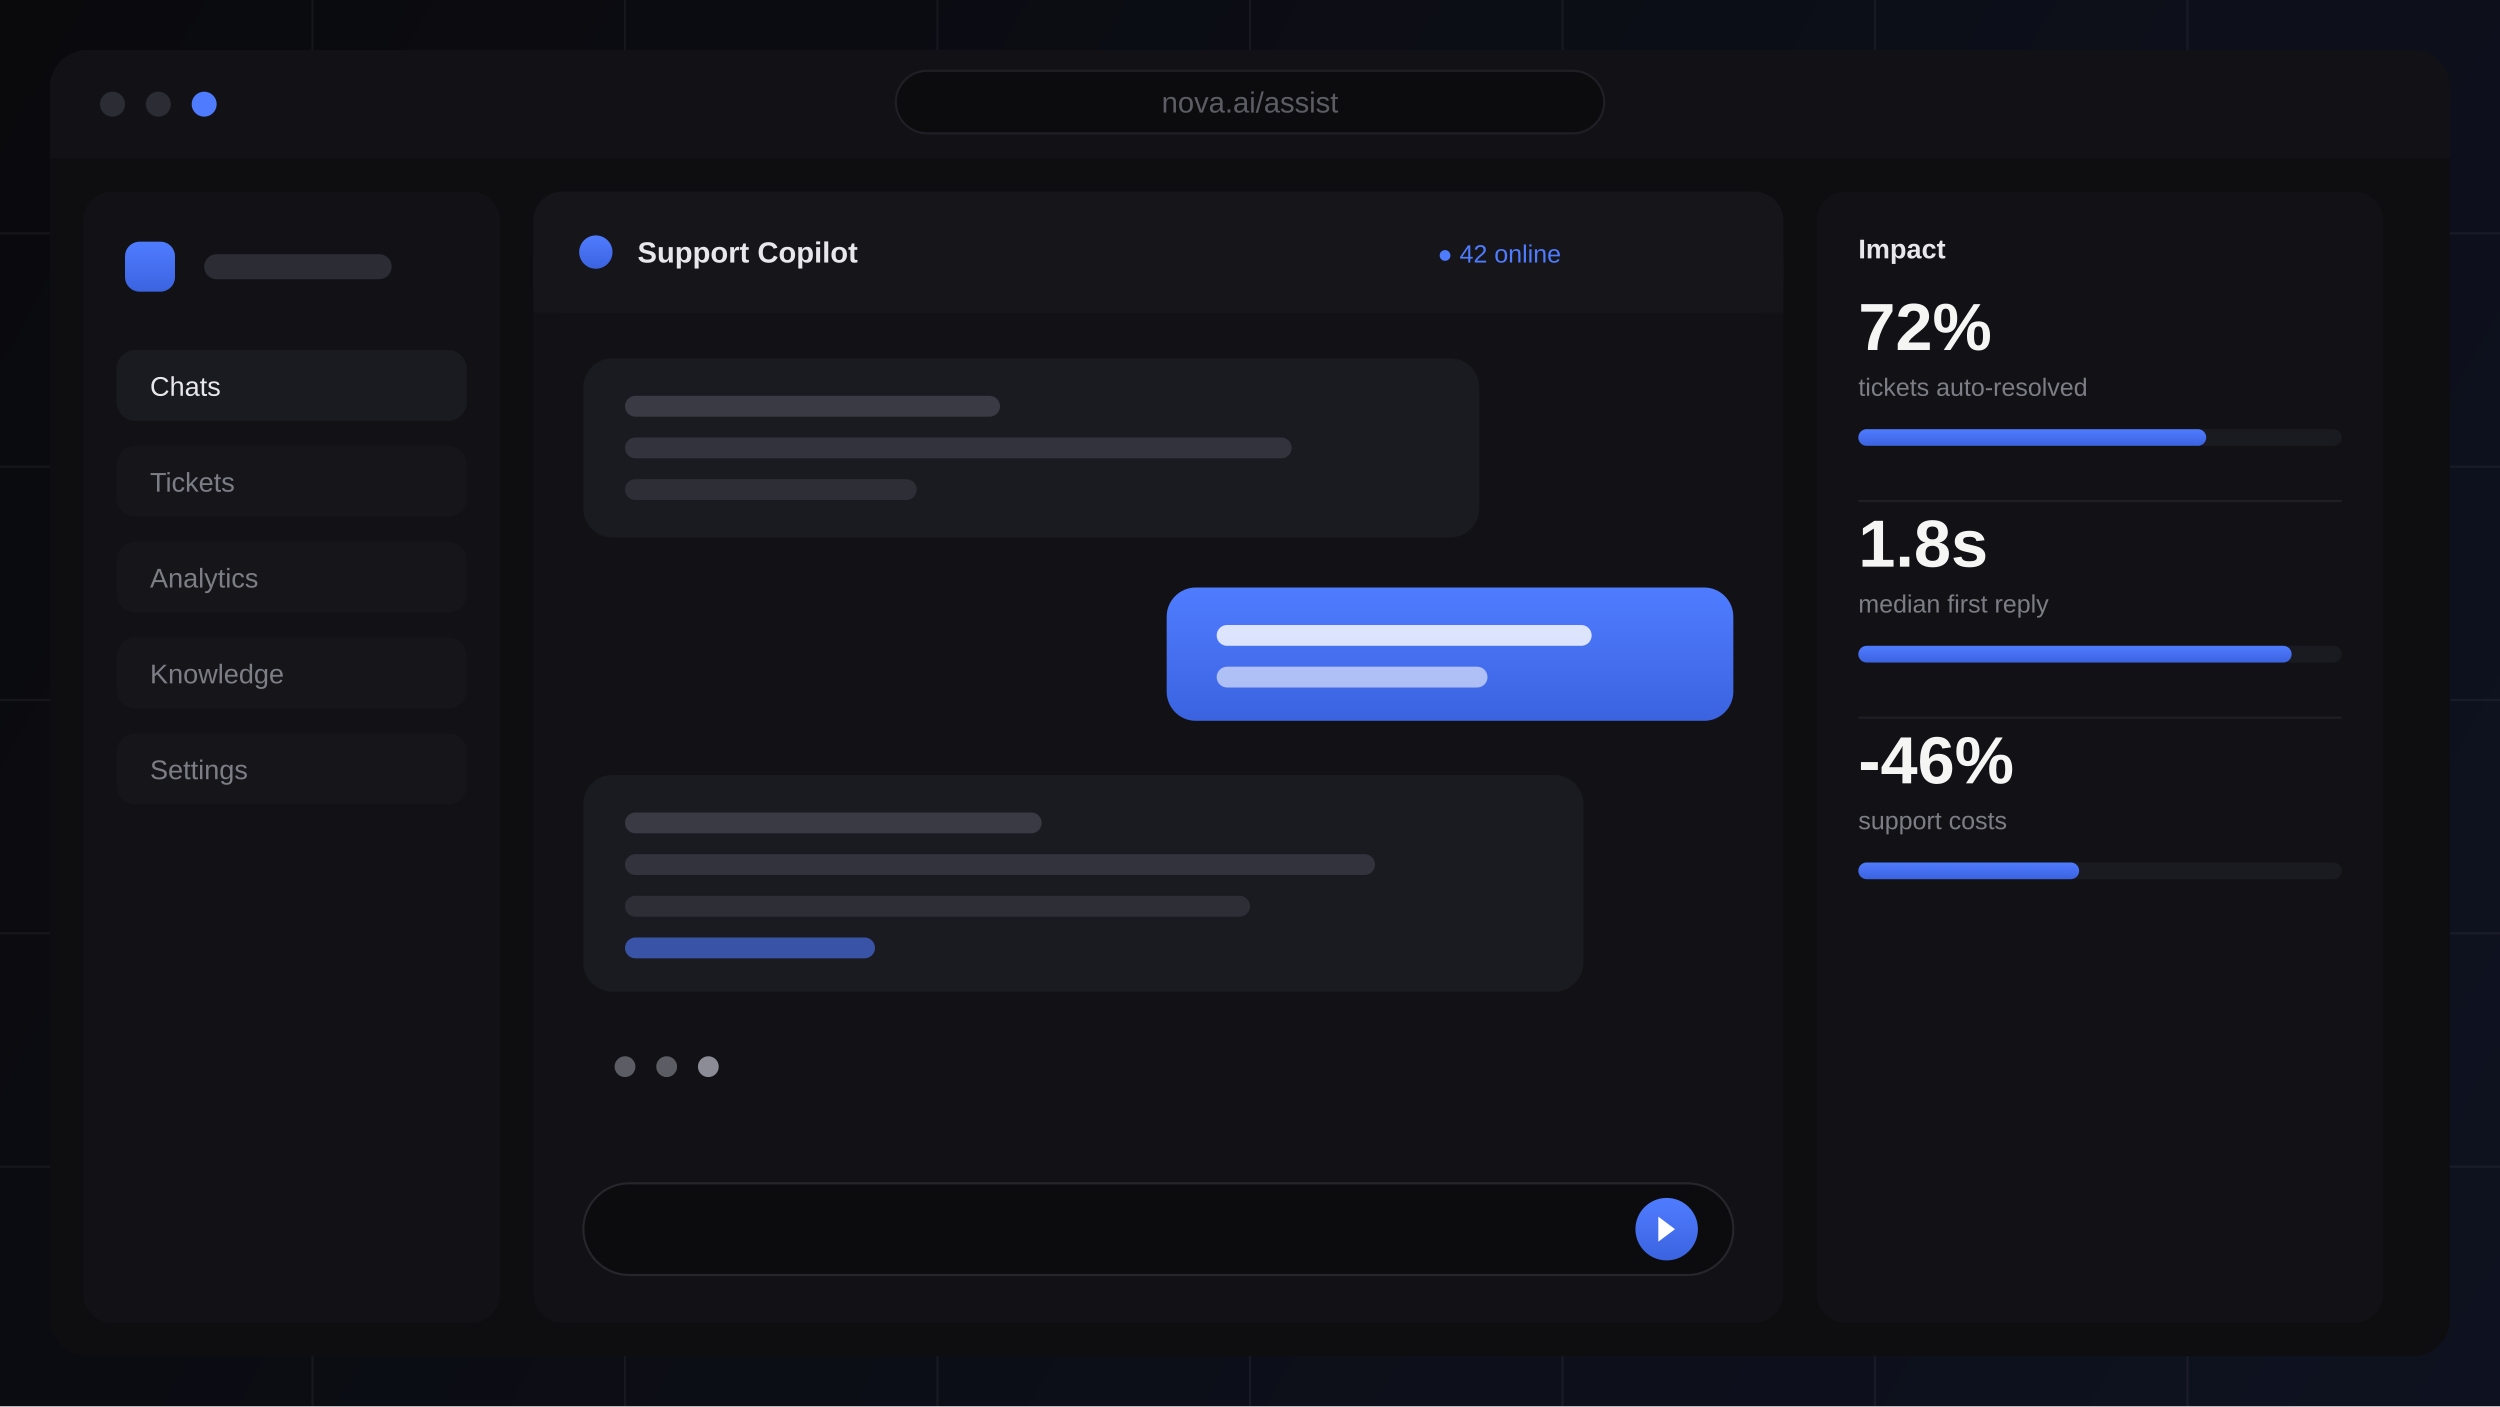
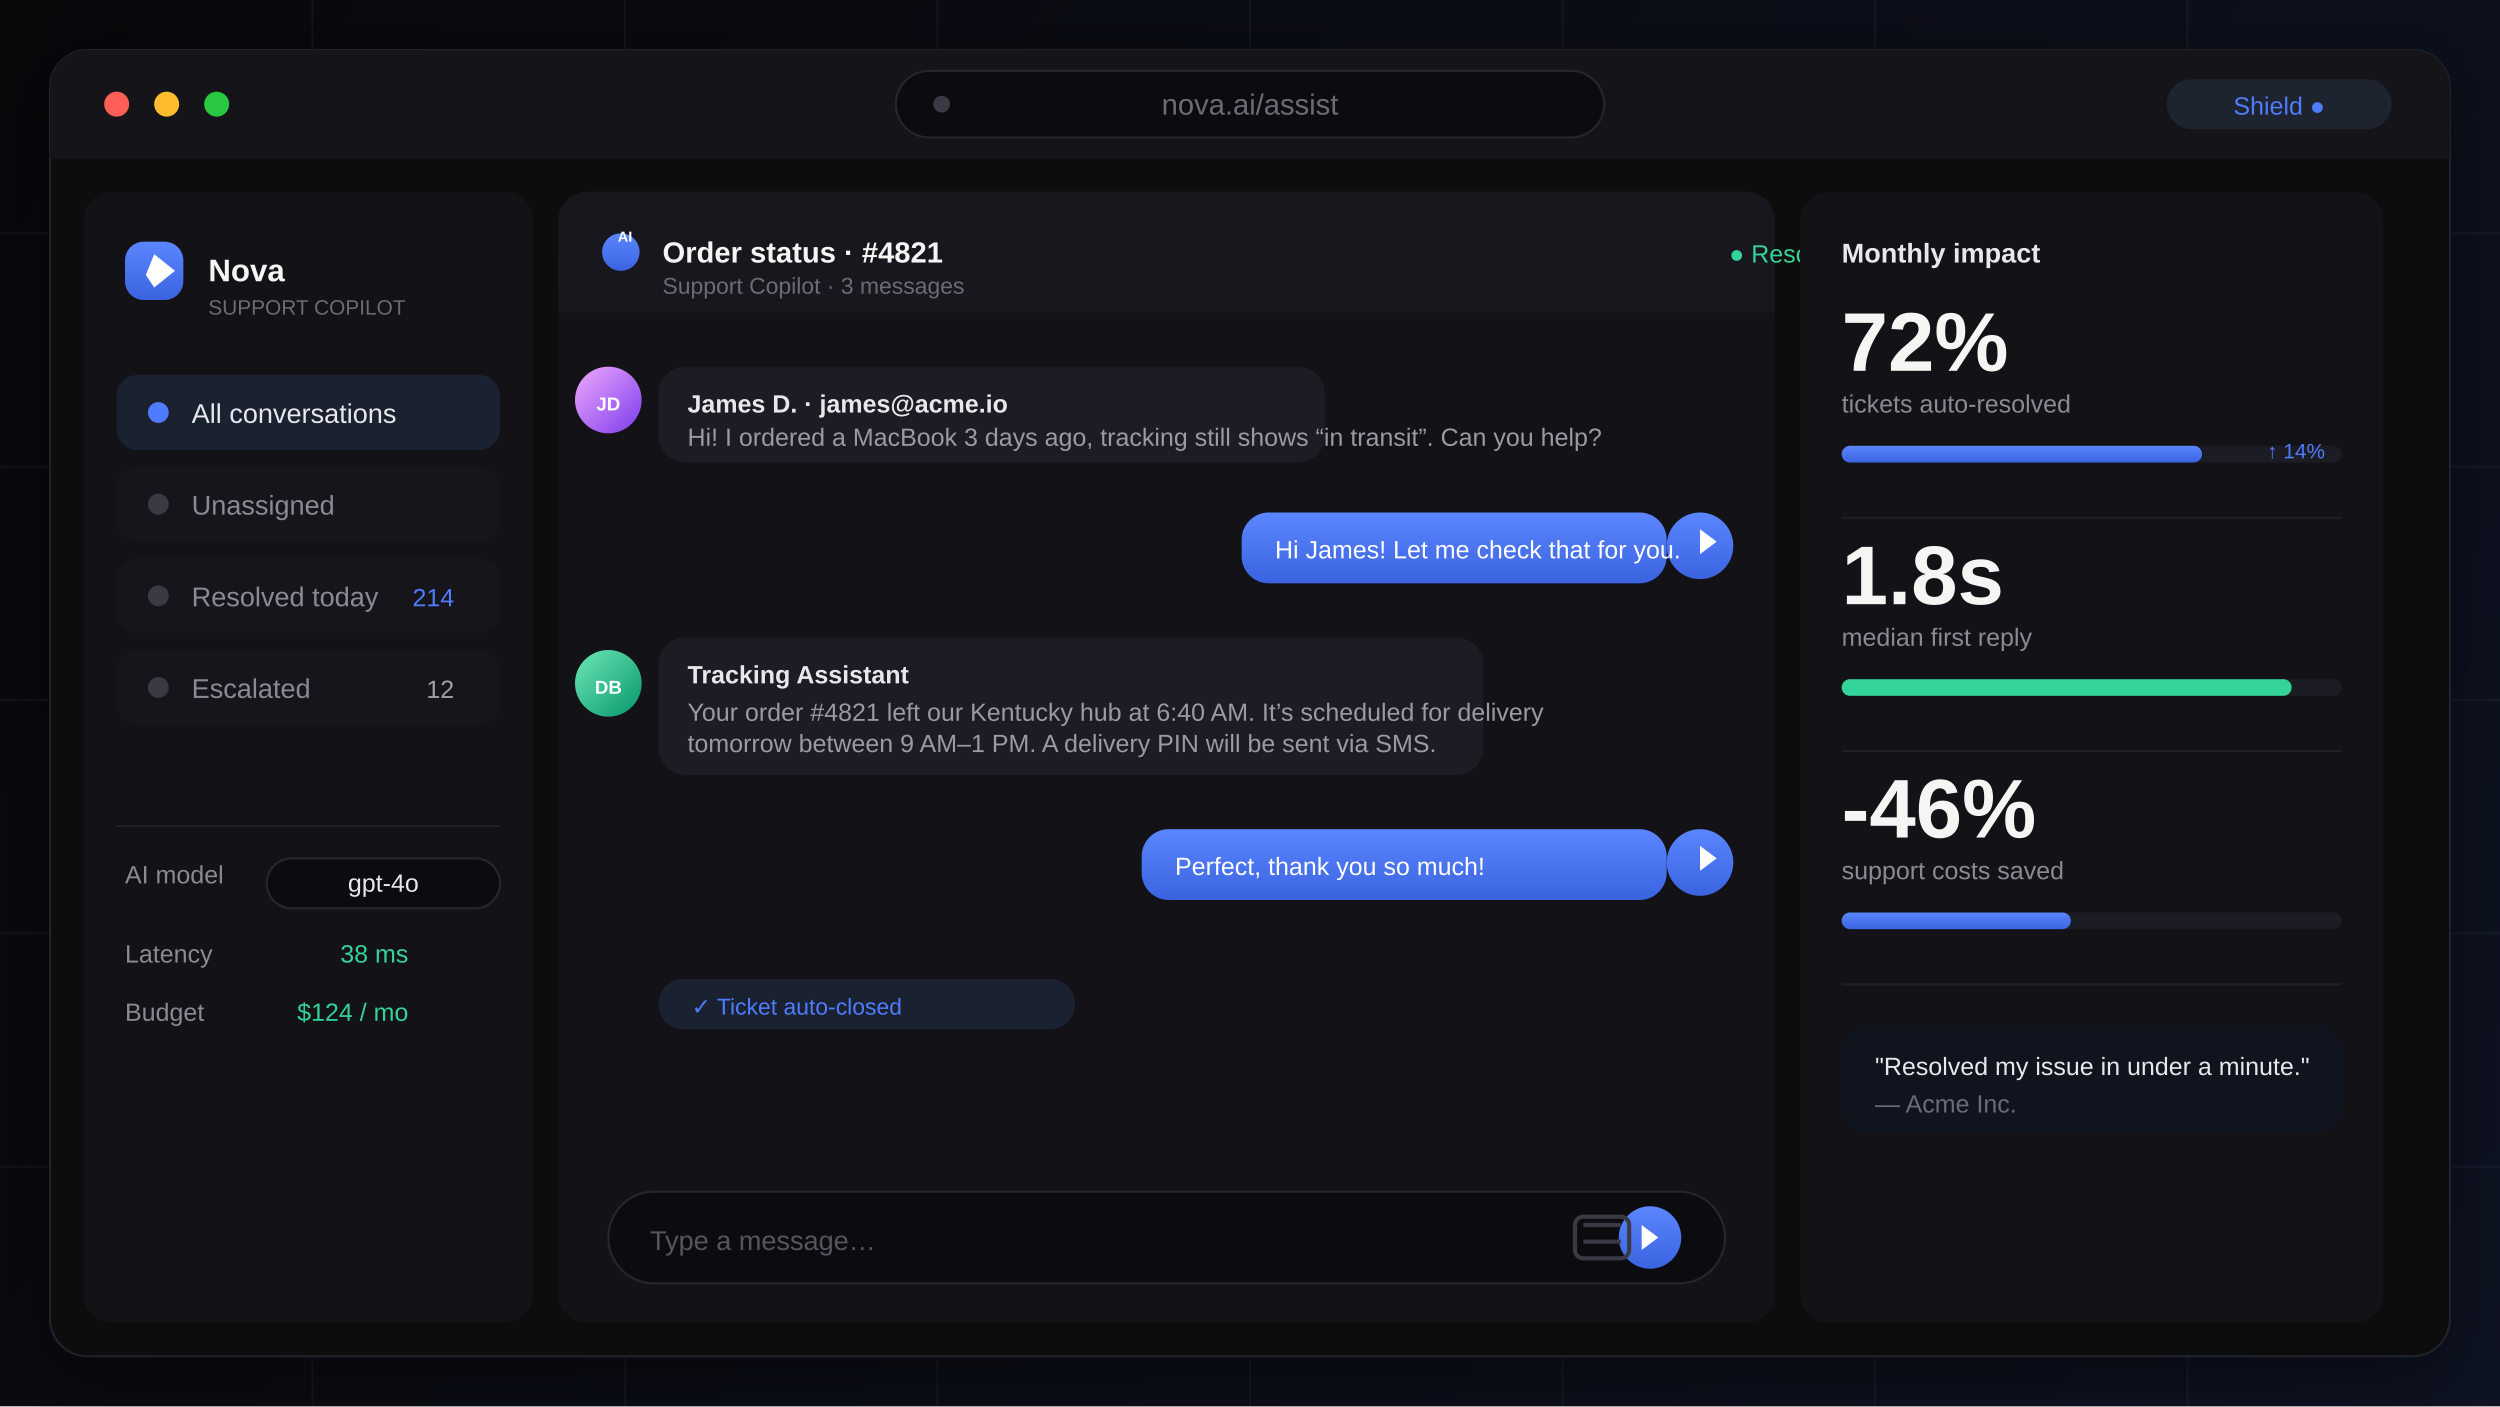
<svg xmlns="http://www.w3.org/2000/svg" width="1200" height="675" viewBox="0 0 1200 675" fill="none">
  <defs>
    <linearGradient id="bg" x1="0" y1="0" x2="1200" y2="675" gradientUnits="userSpaceOnUse">
-       <stop stop-color="#0a0a0d" />
-       <stop offset="1" stop-color="#0e1220" />
+       <stop stop-color="#08080b" />
+       <stop offset="1" stop-color="#0e1322" />
    </linearGradient>
    <linearGradient id="acc" x1="0" y1="0" x2="0" y2="1">
-       <stop stop-color="#4f7cff" />
+       <stop stop-color="#5b86ff" />
      <stop offset="1" stop-color="#3b63e0" />
    </linearGradient>
+     <linearGradient id="ava1" x1="0" y1="0" x2="1" y2="1">
+       <stop stop-color="#f0abfc" />
+       <stop offset="1" stop-color="#7c3aed" />
+     </linearGradient>
+     <linearGradient id="ava2" x1="0" y1="0" x2="1" y2="1">
+       <stop stop-color="#6ee7b7" />
+       <stop offset="1" stop-color="#059669" />
+     </linearGradient>
+     <filter id="sh" x="-20%" y="-20%" width="140%" height="140%">
+       <feDropShadow dx="0" dy="10" stdDeviation="18" flood-color="#000000" flood-opacity="0.45" />
+     </filter>
  </defs>
  <rect width="1200" height="675" fill="url(#bg)" />
-   <g stroke="#ffffff" stroke-opacity="0.05">
+   <g stroke="#ffffff" stroke-opacity="0.04">
    <path d="M0 112h1200M0 224h1200M0 336h1200M0 448h1200M0 560h1200" />
    <path d="M150 0v675M300 0v675M450 0v675M600 0v675M750 0v675M900 0v675M1050 0v675" />
  </g>
-   <rect x="24" y="24" width="1152" height="627" rx="18" fill="#0e0e11" />
-   <rect x="24" y="24" width="1152" height="52" rx="18" fill="#121216" />
-   <rect x="24" y="52" width="1152" height="24" fill="#121216" />
-   <circle cx="54" cy="50" r="6" fill="#2c2c34" />
-   <circle cx="76" cy="50" r="6" fill="#2c2c34" />
-   <circle cx="98" cy="50" r="6" fill="#4f7cff" />
-   <rect x="430" y="34" width="340" height="30" rx="15" fill="#0c0c0f" stroke="#1f1f25" />
-   <text x="600" y="54" text-anchor="middle" font-family="Arial, sans-serif" font-size="14" fill="#5c5c64">nova.ai/assist</text>
-   <rect x="40" y="92" width="200" height="543" rx="14" fill="#121216" />
-   <rect x="60" y="116" width="24" height="24" rx="7" fill="url(#acc)" />
-   <rect x="98" y="122" width="90" height="12" rx="6" fill="#2c2c34" />
-   <g font-family="Arial, sans-serif" font-size="13" fill="#7d7d86">
-     <rect x="56" y="168" width="168" height="34" rx="9" fill="#1a1a21" />
-     <text x="72" y="190" fill="#e8e8ec">Chats</text>
-     <rect x="56" y="214" width="168" height="34" rx="9" fill="#15151a" />
-     <text x="72" y="236" fill="#7d7d86">Tickets</text>
-     <rect x="56" y="260" width="168" height="34" rx="9" fill="#15151a" />
-     <text x="72" y="282" fill="#7d7d86">Analytics</text>
-     <rect x="56" y="306" width="168" height="34" rx="9" fill="#15151a" />
-     <text x="72" y="328" fill="#7d7d86">Knowledge</text>
-     <rect x="56" y="352" width="168" height="34" rx="9" fill="#15151a" />
-     <text x="72" y="374" fill="#7d7d86">Settings</text>
+   <rect x="24" y="24" width="1152" height="627" rx="18" fill="#0d0d11" stroke="#20202a" filter="url(#sh)" />
+   <rect x="24" y="24" width="1152" height="52" rx="18" fill="#141419" />
+   <rect x="24" y="52" width="1152" height="24" fill="#141419" />
+   <rect x="24" y="72" width="1152" height="4" fill="#141419" />
+   <circle cx="56" cy="50" r="6" fill="#ff5f57" />
+   <circle cx="80" cy="50" r="6" fill="#febc2e" />
+   <circle cx="104" cy="50" r="6" fill="#28c840" />
+   <rect x="430" y="34" width="340" height="32" rx="16" fill="#0c0c10" stroke="#26262e" />
+   <circle cx="452" cy="50" r="4" fill="#3a3a44" />
+   <text x="600" y="55" text-anchor="middle" font-family="Arial, sans-serif" font-size="14" fill="#6b6b76">nova.ai/assist</text>
+   <rect x="1040" y="38" width="108" height="24" rx="12" fill="#1d232f" />
+   <text x="1094" y="55" text-anchor="middle" font-family="Arial, sans-serif" font-size="12" fill="#4f7cff">Shield ●</text>
+   <rect x="40" y="92" width="216" height="543" rx="14" fill="#121217" />
+   <rect x="60" y="116" width="28" height="28" rx="9" fill="url(#acc)" />
+   <path d="M74 122l10 8-10 8-4-6z" fill="#ffffff" />
+   <text x="100" y="135" font-family="Arial, sans-serif" font-size="15" font-weight="700" fill="#f5f5f4">Nova</text>
+   <text x="100" y="151" font-family="Arial, sans-serif" font-size="10" fill="#6b6b76">SUPPORT COPILOT</text>
+   <g font-family="Arial, sans-serif" font-size="13">
+     <rect x="56" y="180" width="184" height="36" rx="10" fill="#1a2130" />
+     <circle cx="76" cy="198" r="5" fill="#4f7cff" />
+     <text x="92" y="203" fill="#e8e8ec">All conversations</text>
+     <rect x="56" y="224" width="184" height="36" rx="10" fill="#15151b" />
+     <circle cx="76" cy="242" r="5" fill="#3a3a44" />
+     <text x="92" y="247" fill="#8a8a94">Unassigned</text>
+     <rect x="56" y="268" width="184" height="36" rx="10" fill="#15151b" />
+     <circle cx="76" cy="286" r="5" fill="#3a3a44" />
+     <text x="92" y="291" fill="#8a8a94">Resolved today</text>
+     <text x="218" y="291" text-anchor="end" fill="#4f7cff" font-size="12">214</text>
+     <rect x="56" y="312" width="184" height="36" rx="10" fill="#15151b" />
+     <circle cx="76" cy="330" r="5" fill="#3a3a44" />
+     <text x="92" y="335" fill="#8a8a94">Escalated</text>
+     <text x="218" y="335" text-anchor="end" fill="#a1a1a6" font-size="12">12</text>
  </g>
-   <rect x="256" y="92" width="600" height="543" rx="14" fill="#121216" />
-   <rect x="256" y="92" width="600" height="58" rx="14" fill="#15151a" />
-   <rect x="256" y="124" width="600" height="26" fill="#15151a" />
-   <circle cx="286" cy="121" r="8" fill="url(#acc)" />
-   <text x="306" y="126" font-family="Arial, sans-serif" font-size="14" font-weight="600" fill="#e8e8ec">Support Copilot</text>
-   <text x="690" y="126" font-family="Arial, sans-serif" font-size="12" fill="#4f7cff">● 42 online</text>
-   <rect x="280" y="172" width="430" height="86" rx="14" fill="#1a1a21" />
-   <g font-family="Arial, sans-serif" font-size="12" fill="#a5a5ae">
-     <rect x="300" y="190" width="180" height="10" rx="5" fill="#3a3a44" />
-     <rect x="300" y="210" width="320" height="10" rx="5" fill="#33333d" />
-     <rect x="300" y="230" width="140" height="10" rx="5" fill="#2e2e37" />
+   <rect x="56" y="396" width="184" height="1" fill="#1f1f27" />
+   <g font-family="Arial, sans-serif" font-size="12" fill="#8a8a94">
+     <text x="60" y="424">AI model</text>
+     <rect x="128" y="412" width="112" height="24" rx="12" fill="#0c0c10" stroke="#26262e" />
+     <text x="184" y="428" text-anchor="middle" fill="#e8e8ec" font-size="12">gpt-4o</text>
+     <text x="60" y="462">Latency</text>
+     <text x="196" y="462" text-anchor="end" fill="#34d399">38 ms</text>
+     <text x="60" y="490">Budget</text>
+     <text x="196" y="490" text-anchor="end" fill="#34d399">$124 / mo</text>
  </g>
-   <rect x="560" y="282" width="272" height="64" rx="14" fill="url(#acc)" />
-   <g font-family="Arial, sans-serif" font-size="12" fill="#ffffff" opacity="0.95">
-     <rect x="584" y="300" width="180" height="10" rx="5" fill="#ffffff" opacity="0.85" />
-     <rect x="584" y="320" width="130" height="10" rx="5" fill="#ffffff" opacity="0.6" />
+   <rect x="268" y="92" width="584" height="543" rx="14" fill="#121217" />
+   <rect x="268" y="92" width="584" height="58" rx="14" fill="#17171d" />
+   <rect x="268" y="124" width="584" height="26" fill="#17171d" />
+   <circle cx="298" cy="121" r="9" fill="url(#acc)" />
+   <text x="300" y="116" text-anchor="middle" font-family="Arial, sans-serif" font-size="7" font-weight="700" fill="#ffffff">AI</text>
+   <text x="318" y="126" font-family="Arial, sans-serif" font-size="14" font-weight="600" fill="#f5f5f4">Order status · #4821</text>
+   <text x="318" y="141" font-family="Arial, sans-serif" font-size="11" fill="#6b6b76">Support Copilot · 3 messages</text>
+   <text x="830" y="126" font-family="Arial, sans-serif" font-size="12" fill="#34d399">● Resolved in 42s</text>
+   <g font-family="Arial, sans-serif">
+     <circle cx="292" cy="192" r="16" fill="url(#ava1)" />
+     <text x="292" y="197" text-anchor="middle" font-size="9" font-weight="700" fill="#ffffff">JD</text>
+     <rect x="316" y="176" width="320" height="46" rx="13" fill="#1c1c24" />
+     <text x="330" y="198" fill="#e8e8ec" font-size="12" font-weight="600">James D. · james@acme.io</text>
+     <text x="330" y="214" fill="#9a9aa4" font-size="12">Hi! I ordered a MacBook 3 days ago, tracking still shows “in transit”. Can you help?</text>
  </g>
-   <rect x="280" y="372" width="480" height="104" rx="14" fill="#1a1a21" />
-   <g font-family="Arial, sans-serif" font-size="12" fill="#a5a5ae">
-     <rect x="300" y="390" width="200" height="10" rx="5" fill="#3a3a44" />
-     <rect x="300" y="410" width="360" height="10" rx="5" fill="#33333d" />
-     <rect x="300" y="430" width="300" height="10" rx="5" fill="#2e2e37" />
-     <rect x="300" y="450" width="120" height="10" rx="5" fill="#4f7cff" opacity="0.6" />
+   <g font-family="Arial, sans-serif">
+     <circle cx="816" cy="262" r="16" fill="url(#acc)" />
+     <path d="M816 254l8 6-8 6z" fill="#ffffff" />
+     <rect x="596" y="246" width="204" height="34" rx="13" fill="url(#acc)" />
+     <text x="612" y="268" fill="#ffffff" font-size="12">Hi James! Let me check that for you.</text>
  </g>
+   <g font-family="Arial, sans-serif">
+     <circle cx="292" cy="328" r="16" fill="url(#ava2)" />
+     <text x="292" y="333" text-anchor="middle" font-size="9" font-weight="700" fill="#ffffff">DB</text>
+     <rect x="316" y="306" width="396" height="66" rx="13" fill="#1c1c24" />
+     <text x="330" y="328" fill="#e8e8ec" font-size="12" font-weight="600">Tracking Assistant</text>
+     <text x="330" y="346" fill="#9a9aa4" font-size="12">Your order #4821 left our Kentucky hub at 6:40 AM. It’s scheduled for delivery</text>
+     <text x="330" y="361" fill="#9a9aa4" font-size="12">tomorrow between 9 AM–1 PM. A delivery PIN will be sent via SMS.</text>
+   </g>
+   <g font-family="Arial, sans-serif">
+     <circle cx="816" cy="414" r="16" fill="url(#acc)" />
+     <path d="M816 406l8 6-8 6z" fill="#ffffff" />
+     <rect x="548" y="398" width="252" height="34" rx="13" fill="url(#acc)" />
+     <text x="564" y="420" fill="#ffffff" font-size="12">Perfect, thank you so much!</text>
+   </g>
+   <rect x="316" y="470" width="200" height="24" rx="12" fill="#1a2231" />
+   <text x="332" y="487" font-family="Arial, sans-serif" font-size="11" fill="#4f7cff">✓ Ticket auto-closed</text>
+   <rect x="292" y="572" width="536" height="44" rx="22" fill="#0c0c10" stroke="#26262e" />
+   <text x="312" y="600" font-family="Arial, sans-serif" font-size="13" fill="#55555f">Type a message…</text>
  <g>
-     <circle cx="300" cy="512" r="5" fill="#5c5c64" />
-     <circle cx="320" cy="512" r="5" fill="#5c5c64" />
-     <circle cx="340" cy="512" r="5" fill="#8c8c96" />
+     <circle cx="792" cy="594" r="15" fill="url(#acc)" />
+     <path d="M788 588l8 6-8 6z" fill="#ffffff" />
+     <rect x="756" y="584" width="26" height="20" rx="4" fill="none" stroke="#3a3a44" stroke-width="2" />
+     <path d="M760 588h18M760 596h18" stroke="#3a3a44" stroke-width="2" />
  </g>
-   <rect x="280" y="568" width="552" height="44" rx="22" fill="#0c0c0f" stroke="#26262c" />
-   <circle cx="800" cy="590" r="15" fill="url(#acc)" />
-   <path d="M796 584l8 6-8 6z" fill="#ffffff" />
-   <rect x="872" y="92" width="272" height="543" rx="14" fill="#121216" />
-   <text x="892" y="124" font-family="Arial, sans-serif" font-size="13" font-weight="600" fill="#e8e8ec">Impact</text>
-   <text x="892" y="168" font-family="Arial, sans-serif" font-size="32" font-weight="700" fill="#f5f5f4">72%</text>
-   <text x="892" y="190" font-family="Arial, sans-serif" font-size="12" fill="#7d7d86">tickets auto-resolved</text>
-   <rect x="892" y="206" width="232" height="8" rx="4" fill="#1a1a21" />
-   <rect x="892" y="206" width="167" height="8" rx="4" fill="url(#acc)" />
-   <rect x="892" y="240" width="232" height="1" fill="#1f1f25" />
-   <text x="892" y="272" font-family="Arial, sans-serif" font-size="32" font-weight="700" fill="#f5f5f4">1.8s</text>
-   <text x="892" y="294" font-family="Arial, sans-serif" font-size="12" fill="#7d7d86">median first reply</text>
-   <rect x="892" y="310" width="232" height="8" rx="4" fill="#1a1a21" />
-   <rect x="892" y="310" width="208" height="8" rx="4" fill="url(#acc)" />
-   <rect x="892" y="344" width="232" height="1" fill="#1f1f25" />
-   <text x="892" y="376" font-family="Arial, sans-serif" font-size="32" font-weight="700" fill="#f5f5f4">-46%</text>
-   <text x="892" y="398" font-family="Arial, sans-serif" font-size="12" fill="#7d7d86">support costs</text>
-   <rect x="892" y="414" width="232" height="8" rx="4" fill="#1a1a21" />
-   <rect x="892" y="414" width="106" height="8" rx="4" fill="url(#acc)" />
+   <rect x="864" y="92" width="280" height="543" rx="14" fill="#121217" />
+   <text x="884" y="126" font-family="Arial, sans-serif" font-size="13" font-weight="600" fill="#e8e8ec">Monthly impact</text>
+   <g font-family="Arial, sans-serif">
+     <text x="884" y="178" font-size="40" font-weight="700" fill="#f5f5f4">72%</text>
+     <text x="884" y="198" font-size="12" fill="#8a8a94">tickets auto-resolved</text>
+     <rect x="884" y="214" width="240" height="8" rx="4" fill="#1c1c24" />
+     <rect x="884" y="214" width="173" height="8" rx="4" fill="url(#acc)" />
+     <text x="1116" y="220" text-anchor="end" font-size="10" fill="#4f7cff">↑ 14%</text>
+   </g>
+   <rect x="884" y="248" width="240" height="1" fill="#1f1f27" />
+   <g font-family="Arial, sans-serif">
+     <text x="884" y="290" font-size="40" font-weight="700" fill="#f5f5f4">1.8s</text>
+     <text x="884" y="310" font-size="12" fill="#8a8a94">median first reply</text>
+     <rect x="884" y="326" width="240" height="8" rx="4" fill="#1c1c24" />
+     <rect x="884" y="326" width="216" height="8" rx="4" fill="#34d399" />
+   </g>
+   <rect x="884" y="360" width="240" height="1" fill="#1f1f27" />
+   <g font-family="Arial, sans-serif">
+     <text x="884" y="402" font-size="40" font-weight="700" fill="#f5f5f4">-46%</text>
+     <text x="884" y="422" font-size="12" fill="#8a8a94">support costs saved</text>
+     <rect x="884" y="438" width="240" height="8" rx="4" fill="#1c1c24" />
+     <rect x="884" y="438" width="110" height="8" rx="4" fill="url(#acc)" />
+   </g>
+   <rect x="884" y="472" width="240" height="1" fill="#1f1f27" />
+   <rect x="884" y="492" width="240" height="52" rx="12" fill="#10141f" />
+   <g font-family="Arial, sans-serif" font-size="12">
+     <text x="900" y="516" fill="#e8e8ec">"Resolved my issue in under a minute."</text>
+     <text x="900" y="534" fill="#6b6b76">— Acme Inc.</text>
+   </g>
</svg>
